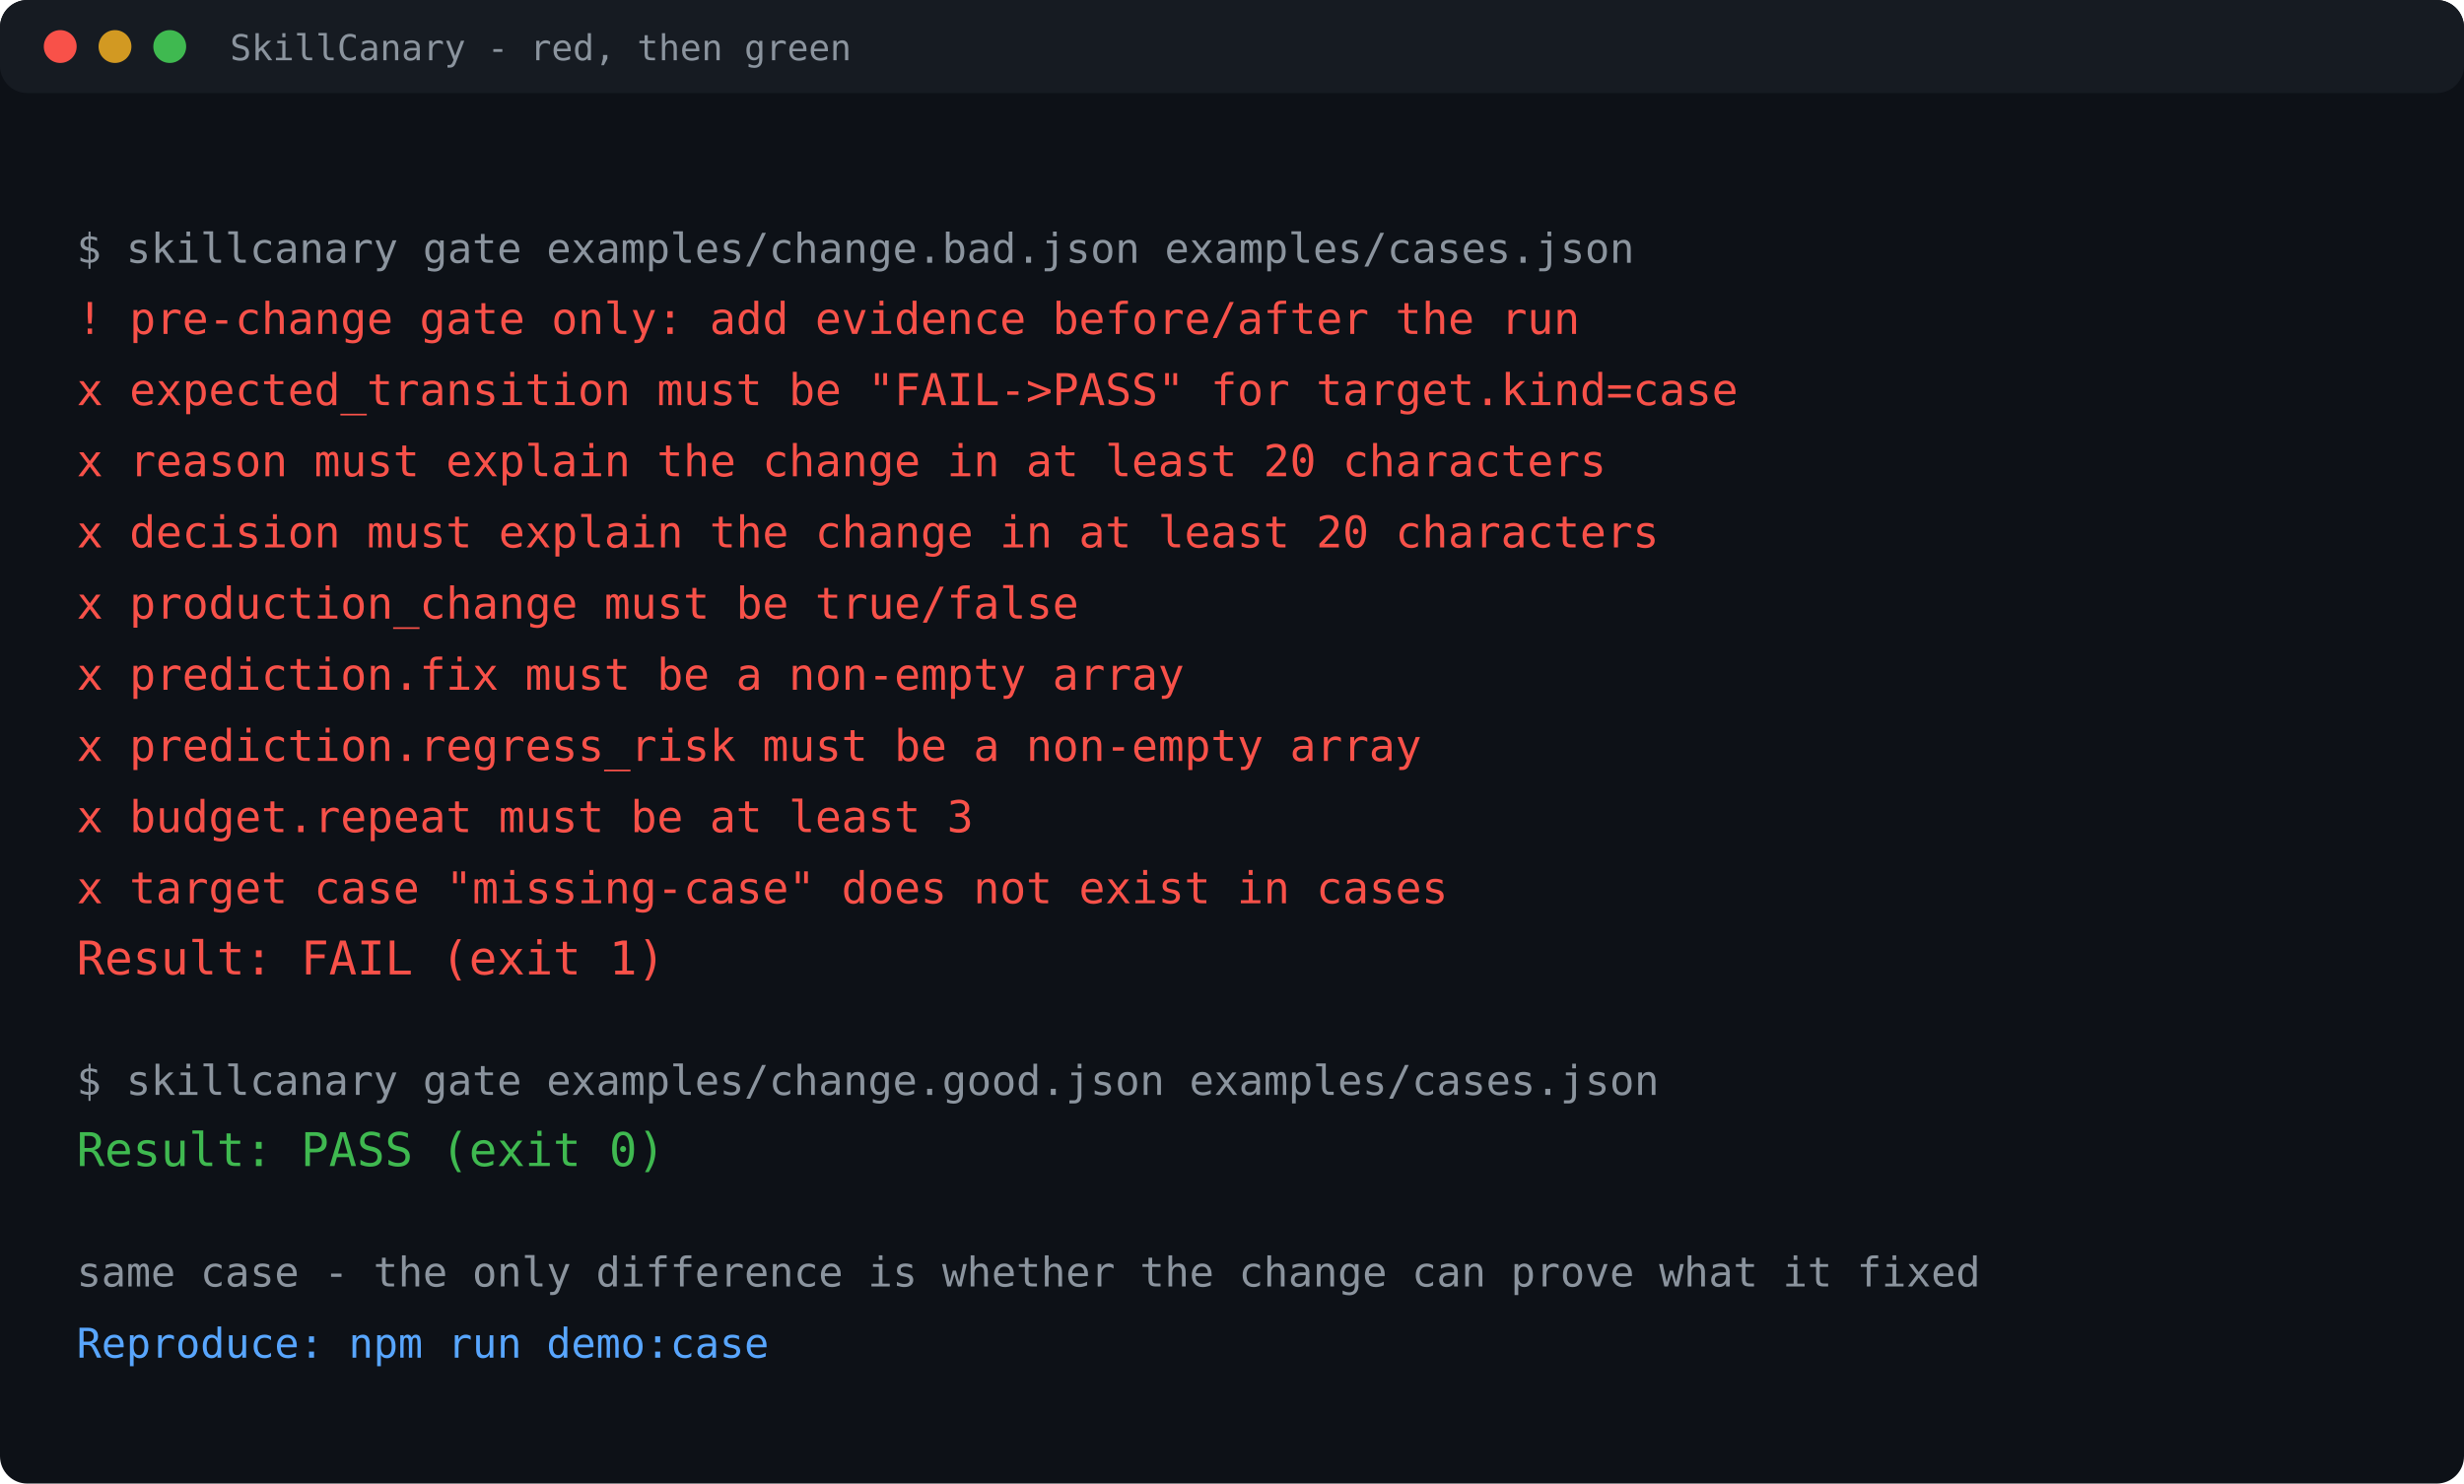
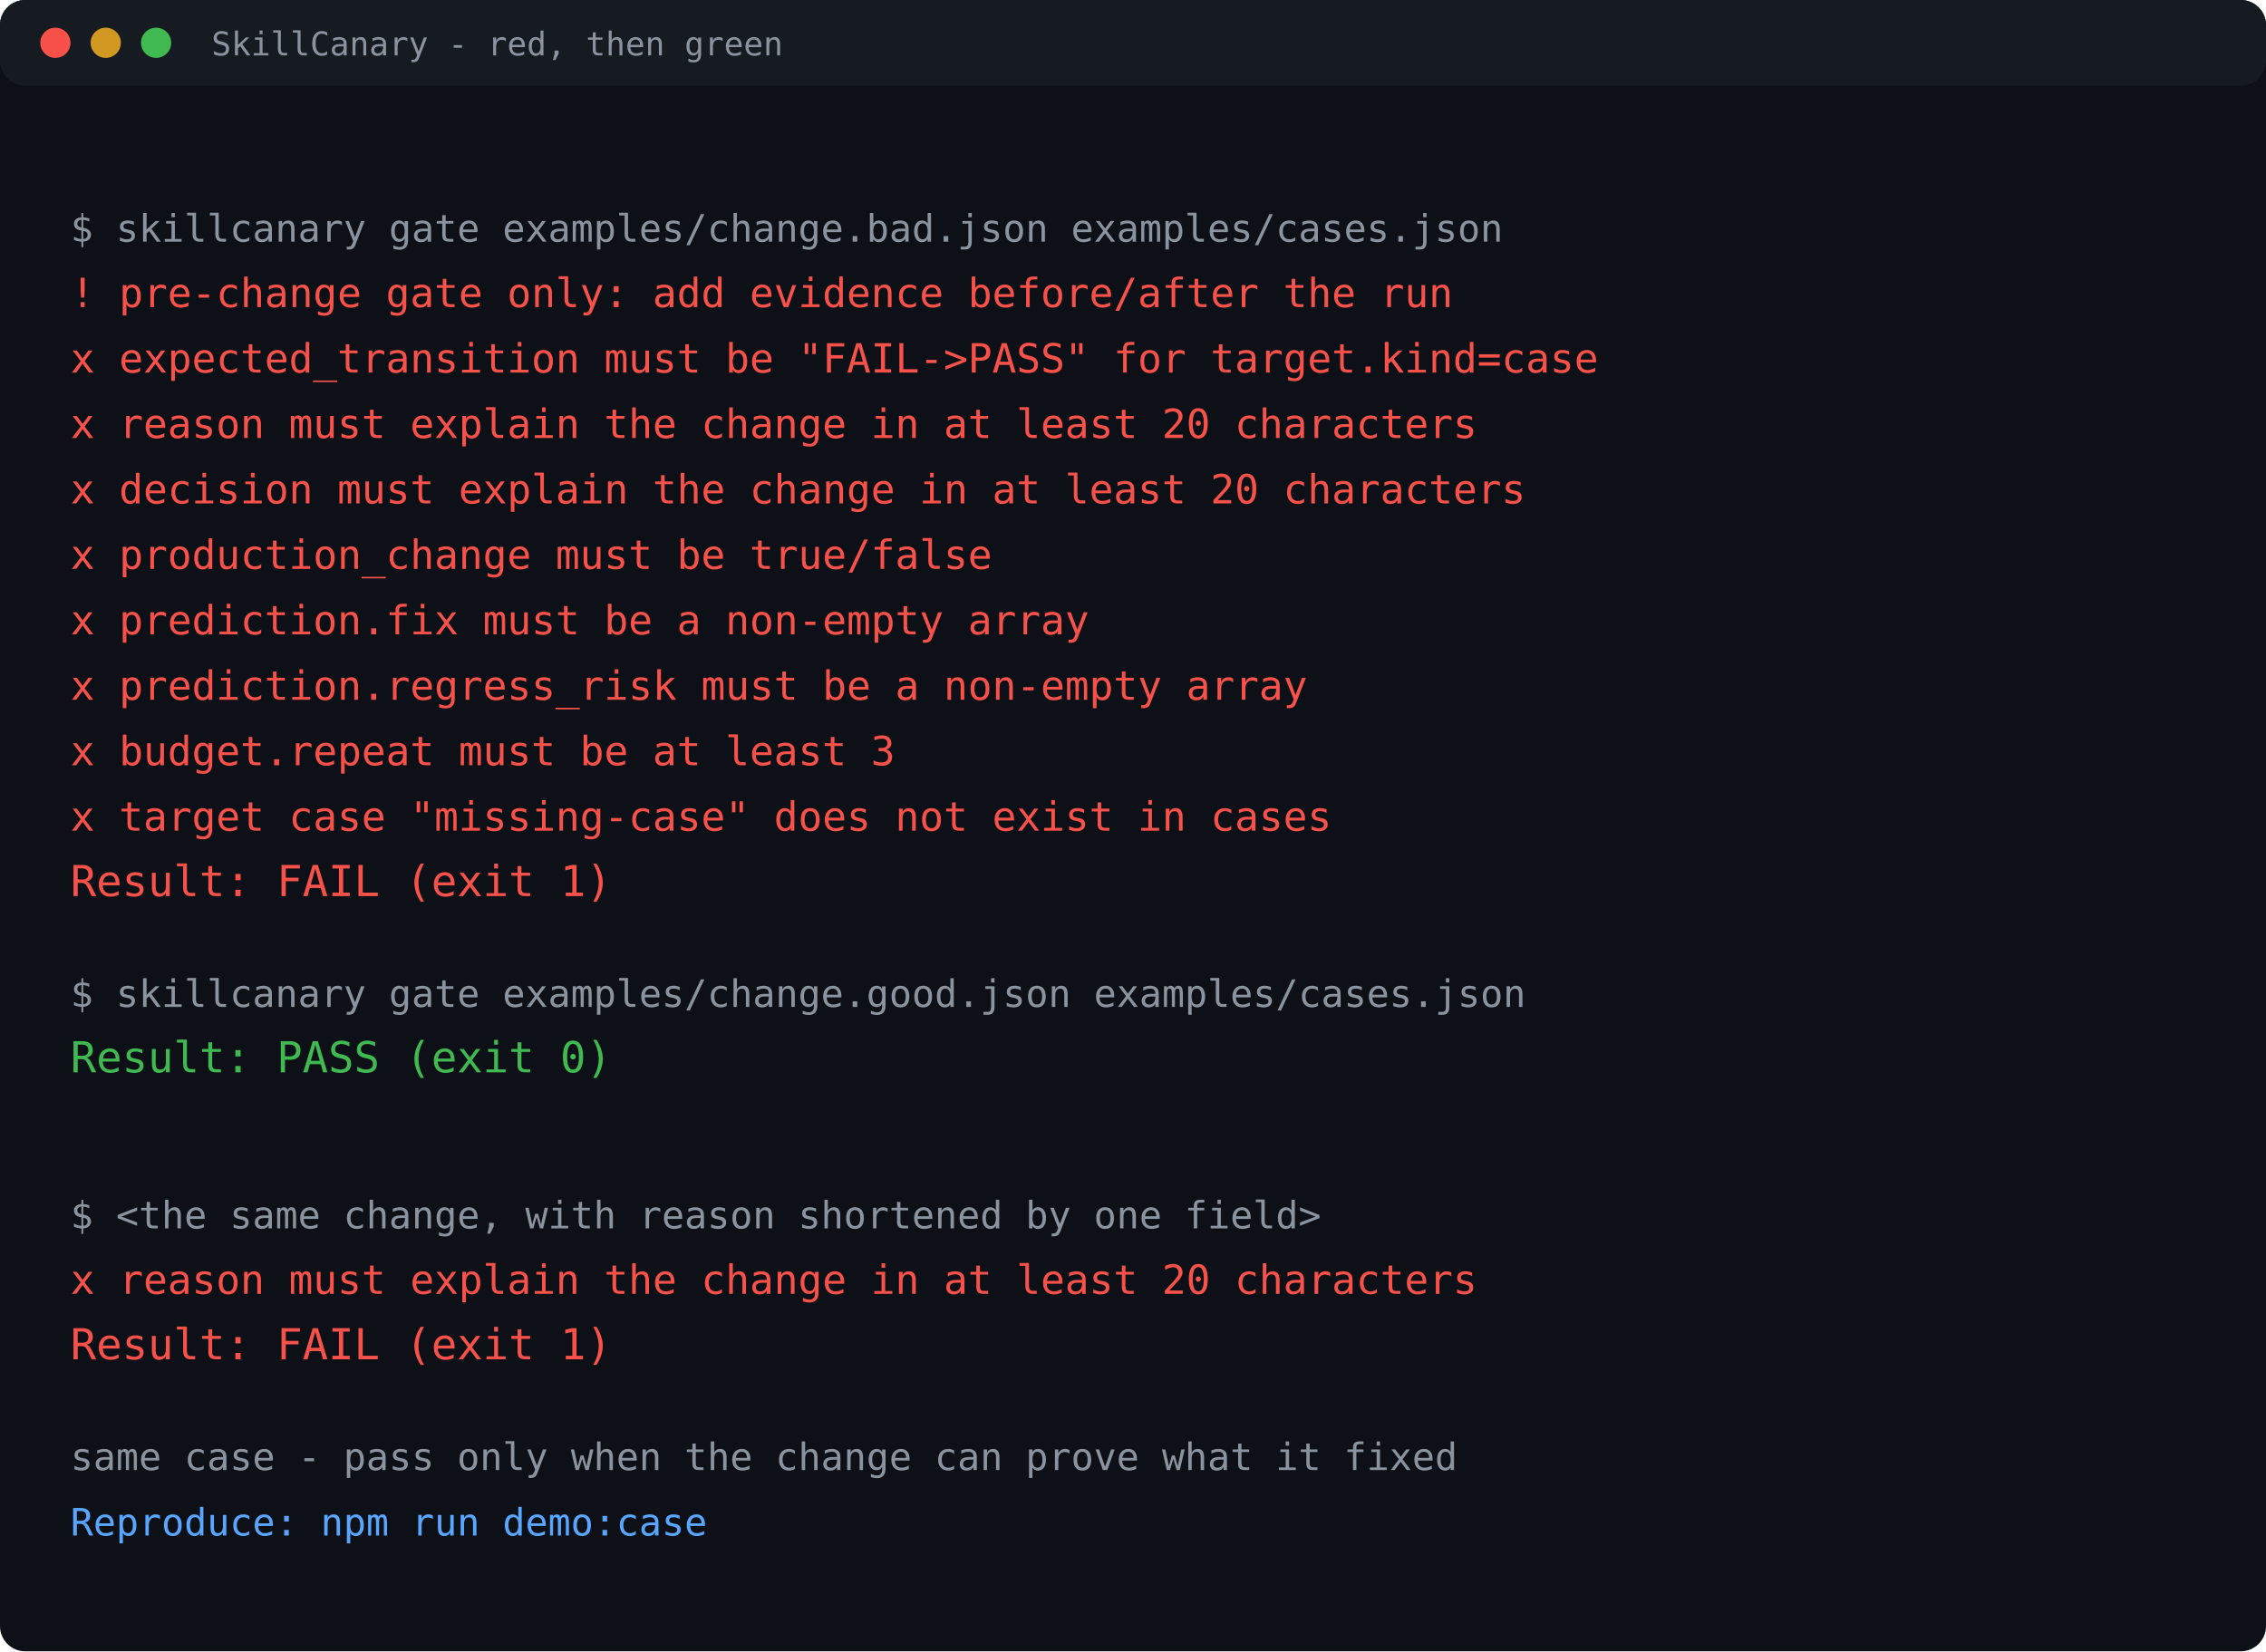
- <svg xmlns="http://www.w3.org/2000/svg" width="900" height="542" viewBox="0 0 900 542" font-family="ui-monospace, SFMono-Regular, Menlo, Consolas, monospace">
-   <rect width="900" height="542" rx="10" fill="#0d1117" />
+ <svg xmlns="http://www.w3.org/2000/svg" width="900" height="656" viewBox="0 0 900 656" font-family="ui-monospace, SFMono-Regular, Menlo, Consolas, monospace">
+   <rect width="900" height="656" rx="10" fill="#0d1117" />
  <rect x="0" y="0" width="900" height="34" rx="10" fill="#161b22" />
  <circle cx="22" cy="17" r="6" fill="#f85149" />
  <circle cx="42" cy="17" r="6" fill="#d29922" />
  <circle cx="62" cy="17" r="6" fill="#3fb950" />
  <text x="84" y="22" fill="#8b949e" font-size="13">SkillCanary - red, then green</text>
  <text x="28" y="96" fill="#8b949e" font-size="15">$ skillcanary gate examples/change.bad.json examples/cases.json</text>
  <text x="28" y="122" fill="#f85149" font-size="16">! pre-change gate only: add evidence before/after the run</text>
  <text x="28" y="148" fill="#f85149" font-size="16">x expected_transition must be "FAIL-&gt;PASS" for target.kind=case</text>
  <text x="28" y="174" fill="#f85149" font-size="16">x reason must explain the change in at least 20 characters</text>
  <text x="28" y="200" fill="#f85149" font-size="16">x decision must explain the change in at least 20 characters</text>
  <text x="28" y="226" fill="#f85149" font-size="16">x production_change must be true/false</text>
  <text x="28" y="252" fill="#f85149" font-size="16">x prediction.fix must be a non-empty array</text>
  <text x="28" y="278" fill="#f85149" font-size="16">x prediction.regress_risk must be a non-empty array</text>
  <text x="28" y="304" fill="#f85149" font-size="16">x budget.repeat must be at least 3</text>
  <text x="28" y="330" fill="#f85149" font-size="16">x target case "missing-case" does not exist in cases</text>
  <text x="28" y="356" fill="#f85149" font-size="17">Result: FAIL (exit 1)</text>
  <text x="28" y="400" fill="#8b949e" font-size="15">$ skillcanary gate examples/change.good.json examples/cases.json</text>
  <text x="28" y="426" fill="#3fb950" font-size="17">Result: PASS (exit 0)</text>
-   <text x="28" y="470" fill="#8b949e" font-size="15">same case - the only difference is whether the change can prove what it fixed</text>
-   <text x="28" y="496" fill="#58a6ff" font-size="15">Reproduce: npm run demo:case</text>
+   <text x="28" y="488" fill="#8b949e" font-size="15">$ &lt;the same change, with reason shortened by one field&gt;</text>
+   <text x="28" y="514" fill="#f85149" font-size="16">x reason must explain the change in at least 20 characters</text>
+   <text x="28" y="540" fill="#f85149" font-size="17">Result: FAIL (exit 1)</text>
+   <text x="28" y="584" fill="#8b949e" font-size="15">same case - pass only when the change can prove what it fixed</text>
+   <text x="28" y="610" fill="#58a6ff" font-size="15">Reproduce: npm run demo:case</text>
</svg>
